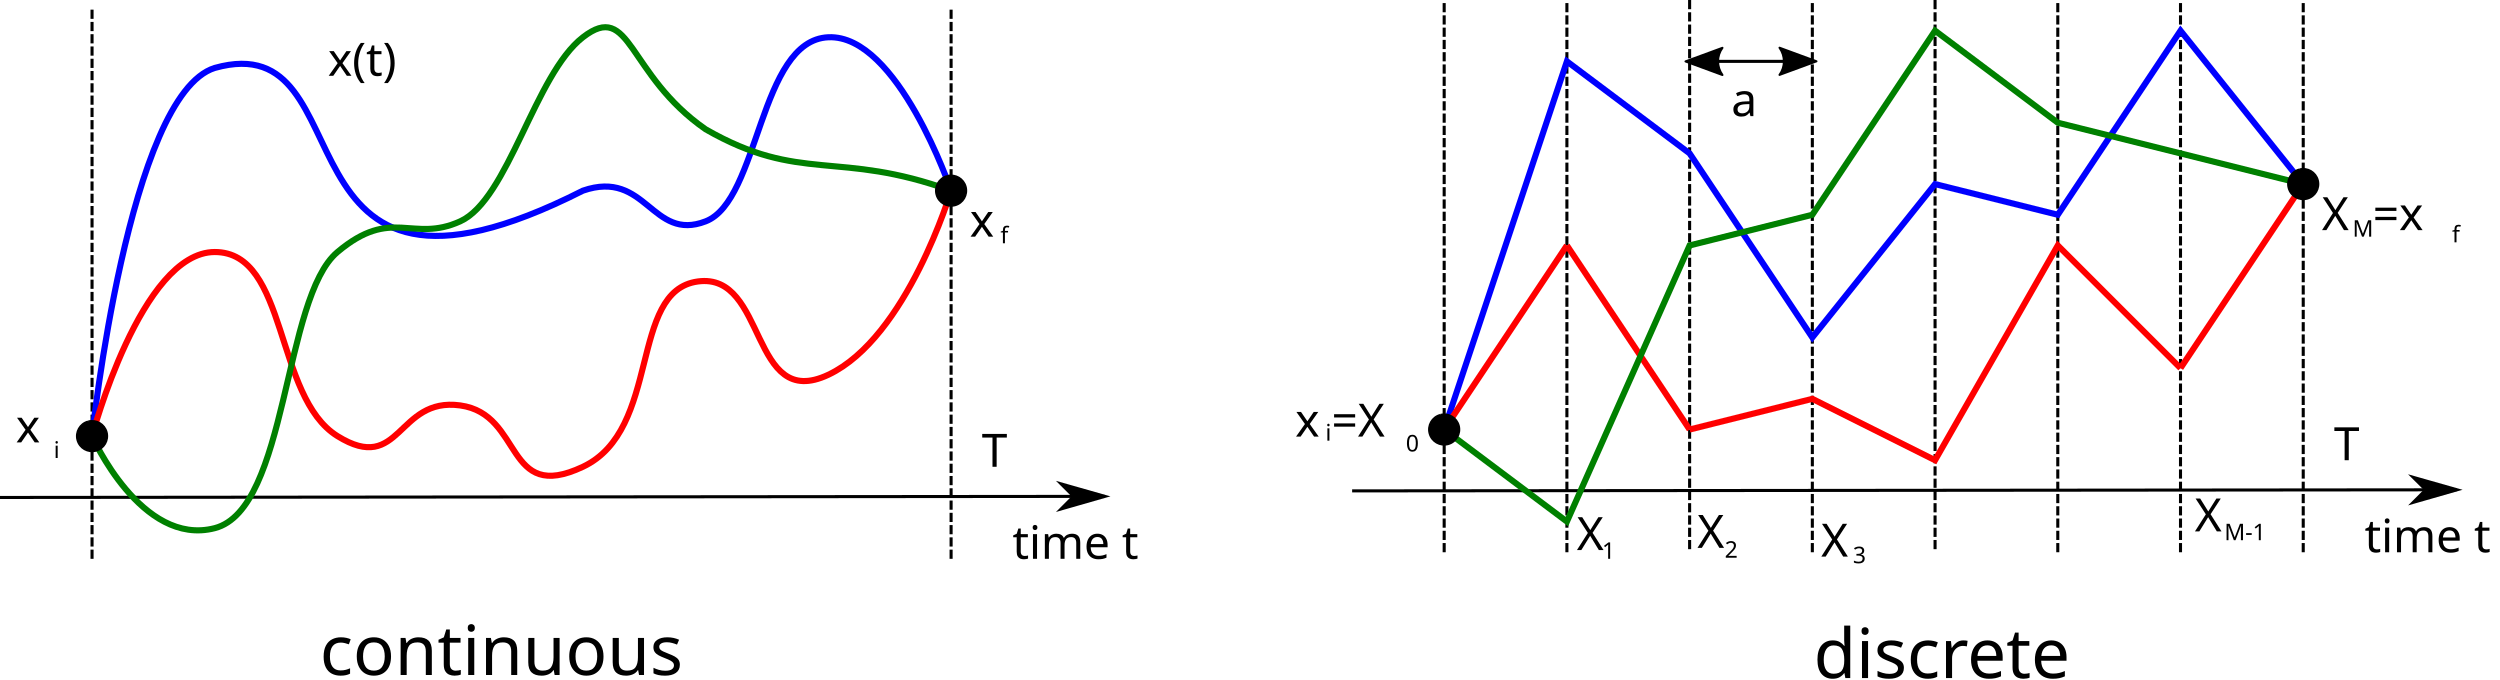
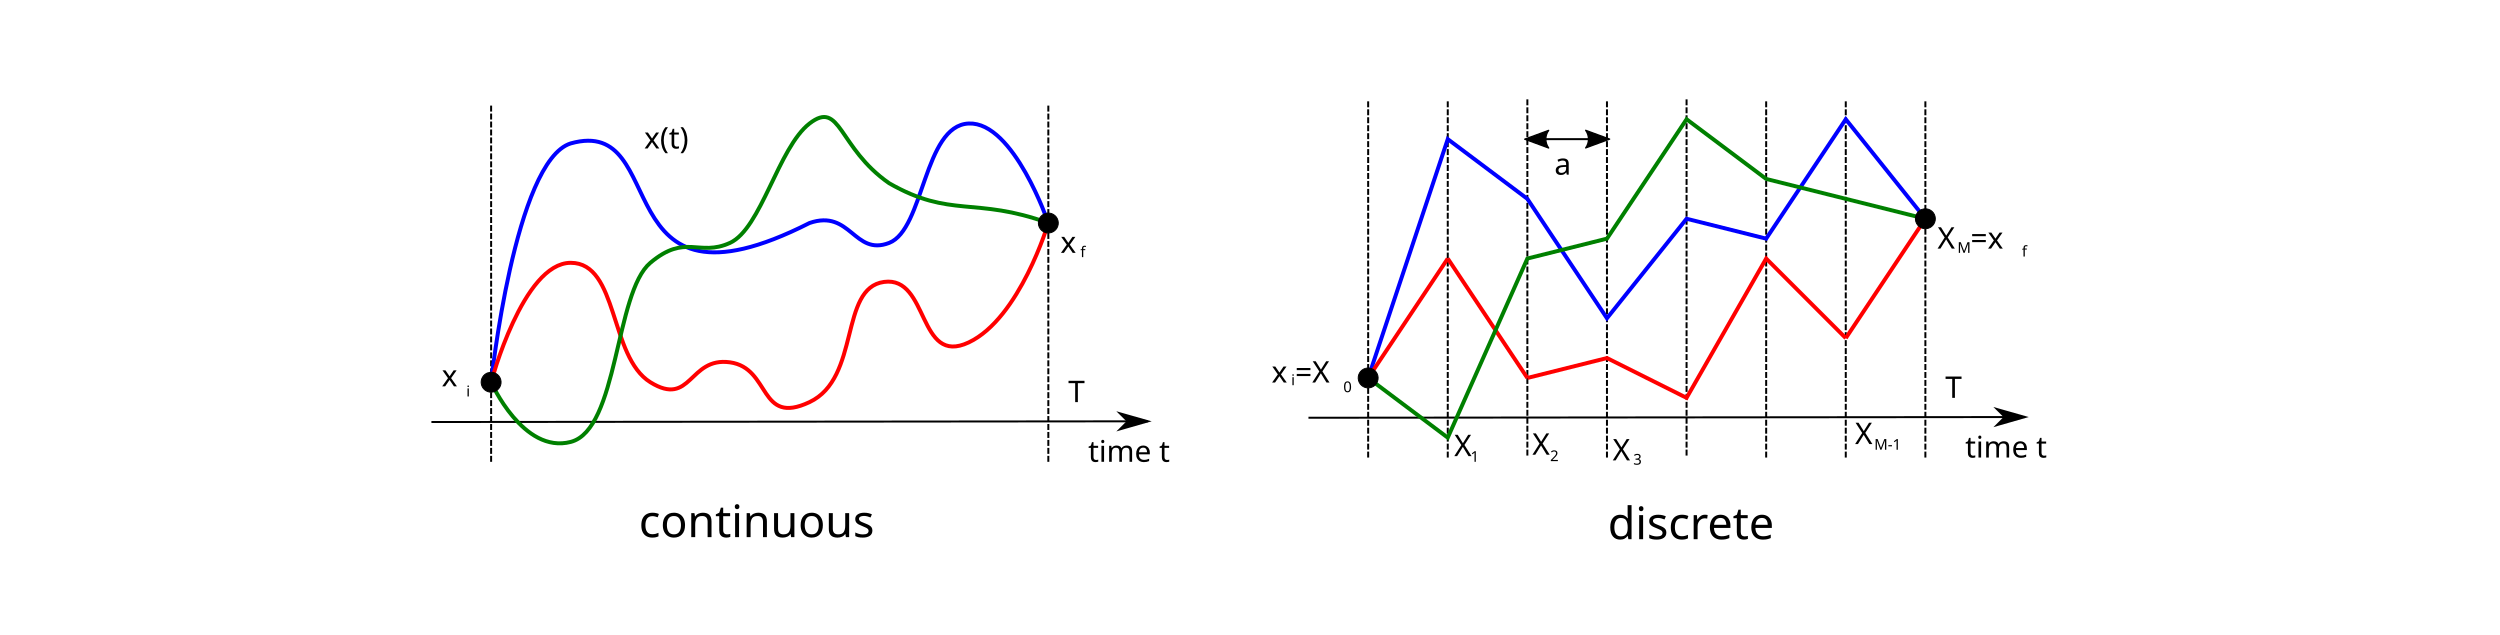
- <svg xmlns="http://www.w3.org/2000/svg" width="459.938mm" height="124.928mm" viewBox="0 0 1629.701 442.657" id="svg2" version="1.1">
+ <svg xmlns="http://www.w3.org/2000/svg" version="1.1" id="svg2" viewBox="0 0 2512.5 637.5" height="179.917mm" width="709.083mm">
  <defs id="defs4">
-     <marker style="overflow:visible" id="marker5440" refX="0" refY="0" orient="auto">
-       <path transform="matrix(-0.8,0,0,-0.8,-10,0)" style="fill:#000000;fill-opacity:1;fill-rule:evenodd;stroke:#000000;stroke-width:1pt;stroke-opacity:1" d="M 0,0 5,-5 -12.5,0 5,5 0,0 Z" id="path5442" />
+     <marker orient="auto" refY="0" refX="0" id="marker5440" style="overflow:visible">
+       <path id="path5442" d="M 0,0 5,-5 -12.5,0 5,5 Z" style="fill:#000000;fill-opacity:1;fill-rule:evenodd;stroke:#000000;stroke-width:1pt;stroke-opacity:1" transform="matrix(-0.8,0,0,-0.8,-10,0)" />
    </marker>
-     <marker orient="auto" refY="0" refX="0" id="Arrow2Lend" style="overflow:visible">
-       <path id="path4181" style="fill:#000000;fill-opacity:1;fill-rule:evenodd;stroke:#000000;stroke-width:0.625;stroke-linejoin:round;stroke-opacity:1" d="M 8.719,4.034 -2.207,0.016 8.719,-4.002 c -1.745,2.372 -1.735,5.617 -6e-7,8.035 z" transform="matrix(-1.1,0,0,-1.1,-1.1,0)" />
+     <marker style="overflow:visible" id="Arrow2Lend" refX="0" refY="0" orient="auto">
+       <path transform="matrix(-1.1,0,0,-1.1,-1.1,0)" d="M 8.719,4.034 -2.207,0.016 8.719,-4.002 c -1.745,2.372 -1.735,5.617 -6e-7,8.035 z" style="fill:#000000;fill-opacity:1;fill-rule:evenodd;stroke:#000000;stroke-width:0.625;stroke-linejoin:round;stroke-opacity:1" id="path4181" />
    </marker>
-     <marker orient="auto" refY="0" refX="0" id="Arrow2Lstart" style="overflow:visible">
-       <path id="path4178" style="fill:#000000;fill-opacity:1;fill-rule:evenodd;stroke:#000000;stroke-width:0.625;stroke-linejoin:round;stroke-opacity:1" d="M 8.719,4.034 -2.207,0.016 8.719,-4.002 c -1.745,2.372 -1.735,5.617 -6e-7,8.035 z" transform="matrix(1.1,0,0,1.1,1.1,0)" />
+     <marker style="overflow:visible" id="Arrow2Lstart" refX="0" refY="0" orient="auto">
+       <path transform="matrix(1.1,0,0,1.1,1.1,0)" d="M 8.719,4.034 -2.207,0.016 8.719,-4.002 c -1.745,2.372 -1.735,5.617 -6e-7,8.035 z" style="fill:#000000;fill-opacity:1;fill-rule:evenodd;stroke:#000000;stroke-width:0.625;stroke-linejoin:round;stroke-opacity:1" id="path4178" />
    </marker>
-     <marker orient="auto" refY="0" refX="0" id="Arrow1Lend" style="overflow:visible">
-       <path id="path4163" d="M 0,0 5,-5 -12.5,0 5,5 0,0 Z" style="fill:#000000;fill-opacity:1;fill-rule:evenodd;stroke:#000000;stroke-width:1pt;stroke-opacity:1" transform="matrix(-0.8,0,0,-0.8,-10,0)" />
+     <marker style="overflow:visible" id="Arrow1Lend" refX="0" refY="0" orient="auto">
+       <path transform="matrix(-0.8,0,0,-0.8,-10,0)" style="fill:#000000;fill-opacity:1;fill-rule:evenodd;stroke:#000000;stroke-width:1pt;stroke-opacity:1" d="M 0,0 5,-5 -12.5,0 5,5 Z" id="path4163" />
    </marker>
  </defs>
-   <g id="layer1" transform="translate(841.4296,-172.3622)">
-     <path style="fill:none;fill-rule:evenodd;stroke:#000000;stroke-width:2;stroke-linecap:butt;stroke-linejoin:miter;stroke-miterlimit:4;stroke-dasharray:none;stroke-opacity:1;marker-end:url(#Arrow1Lend)" d="m 40,492.362 720,-0.714" id="path4138" />
-     <path style="fill:none;fill-rule:evenodd;stroke:#000000;stroke-width:2;stroke-linecap:butt;stroke-linejoin:miter;stroke-miterlimit:4;stroke-dasharray:6, 2;stroke-dashoffset:0;stroke-opacity:1" d="m 100,532.362 0,-360" id="path4140" />
-     <path style="fill:none;fill-rule:evenodd;stroke:#000000;stroke-width:2;stroke-linecap:butt;stroke-linejoin:miter;stroke-miterlimit:4;stroke-dasharray:6, 2;stroke-dashoffset:0;stroke-opacity:1" d="m 180,532.362 0,-360" id="path4142" />
-     <path style="fill:none;fill-rule:evenodd;stroke:#000000;stroke-width:2;stroke-linecap:butt;stroke-linejoin:miter;stroke-miterlimit:4;stroke-dasharray:6, 2;stroke-dashoffset:0;stroke-opacity:1" d="m 260,172.362 0,360" id="path4144" />
-     <path style="fill:none;fill-rule:evenodd;stroke:#000000;stroke-width:2;stroke-linecap:butt;stroke-linejoin:miter;stroke-miterlimit:4;stroke-dasharray:6, 2;stroke-dashoffset:0;stroke-opacity:1" d="m 340,532.362 0,-360" id="path4146" />
-     <path style="fill:none;fill-rule:evenodd;stroke:#000000;stroke-width:2;stroke-linecap:butt;stroke-linejoin:miter;stroke-miterlimit:4;stroke-dasharray:6, 2;stroke-dashoffset:0;stroke-opacity:1" d="m 420,172.362 0,360" id="path4148" />
-     <path style="fill:none;fill-rule:evenodd;stroke:#000000;stroke-width:2;stroke-linecap:butt;stroke-linejoin:miter;stroke-miterlimit:4;stroke-dasharray:6, 2;stroke-dashoffset:0;stroke-opacity:1" d="m 500,532.362 0,-360" id="path4150" />
-     <path style="fill:none;fill-rule:evenodd;stroke:#000000;stroke-width:2;stroke-linecap:butt;stroke-linejoin:miter;stroke-miterlimit:4;stroke-dasharray:6, 2;stroke-dashoffset:0;stroke-opacity:1" d="m 580,532.362 0,-360" id="path4152" />
-     <path style="fill:none;fill-rule:evenodd;stroke:#000000;stroke-width:2;stroke-linecap:butt;stroke-linejoin:miter;stroke-miterlimit:4;stroke-dasharray:6, 2;stroke-dashoffset:0;stroke-opacity:1" d="m 660,532.362 0,-360" id="path4154" />
-     <text xml:space="preserve" style="font-style:normal;font-weight:normal;font-size:17.5px;line-height:125%;font-family:Sans;letter-spacing:0px;word-spacing:0px;fill:#000000;fill-opacity:1;stroke:none;stroke-width:1px;stroke-linecap:butt;stroke-linejoin:miter;stroke-opacity:1" x="700" y="532.362" id="text4436">
-       <tspan id="tspan4438" x="700" y="532.362" style="font-size:30px">time t</tspan>
+   <g transform="translate(1275,-72.51966)" id="layer1">
+     <path id="path4138" d="m 40,492.362 720,-0.714" style="fill:none;fill-rule:evenodd;stroke:#000000;stroke-width:2;stroke-linecap:butt;stroke-linejoin:miter;stroke-miterlimit:4;stroke-dasharray:none;stroke-opacity:1;marker-end:url(#Arrow1Lend)" />
+     <path id="path4140" d="m 100,532.362 v -360" style="fill:none;fill-rule:evenodd;stroke:#000000;stroke-width:2;stroke-linecap:butt;stroke-linejoin:miter;stroke-miterlimit:4;stroke-dasharray:6, 2;stroke-dashoffset:0;stroke-opacity:1" />
+     <path id="path4142" d="m 180,532.362 v -360" style="fill:none;fill-rule:evenodd;stroke:#000000;stroke-width:2;stroke-linecap:butt;stroke-linejoin:miter;stroke-miterlimit:4;stroke-dasharray:6, 2;stroke-dashoffset:0;stroke-opacity:1" />
+     <path id="path4144" d="m 260,172.362 v 360" style="fill:none;fill-rule:evenodd;stroke:#000000;stroke-width:2;stroke-linecap:butt;stroke-linejoin:miter;stroke-miterlimit:4;stroke-dasharray:6, 2;stroke-dashoffset:0;stroke-opacity:1" />
+     <path id="path4146" d="m 340,532.362 v -360" style="fill:none;fill-rule:evenodd;stroke:#000000;stroke-width:2;stroke-linecap:butt;stroke-linejoin:miter;stroke-miterlimit:4;stroke-dasharray:6, 2;stroke-dashoffset:0;stroke-opacity:1" />
+     <path id="path4148" d="m 420,172.362 v 360" style="fill:none;fill-rule:evenodd;stroke:#000000;stroke-width:2;stroke-linecap:butt;stroke-linejoin:miter;stroke-miterlimit:4;stroke-dasharray:6, 2;stroke-dashoffset:0;stroke-opacity:1" />
+     <path id="path4150" d="m 500,532.362 v -360" style="fill:none;fill-rule:evenodd;stroke:#000000;stroke-width:2;stroke-linecap:butt;stroke-linejoin:miter;stroke-miterlimit:4;stroke-dasharray:6, 2;stroke-dashoffset:0;stroke-opacity:1" />
+     <path id="path4152" d="m 580,532.362 v -360" style="fill:none;fill-rule:evenodd;stroke:#000000;stroke-width:2;stroke-linecap:butt;stroke-linejoin:miter;stroke-miterlimit:4;stroke-dasharray:6, 2;stroke-dashoffset:0;stroke-opacity:1" />
+     <path id="path4154" d="m 660,532.362 v -360" style="fill:none;fill-rule:evenodd;stroke:#000000;stroke-width:2;stroke-linecap:butt;stroke-linejoin:miter;stroke-miterlimit:4;stroke-dasharray:6, 2;stroke-dashoffset:0;stroke-opacity:1" />
+     <text id="text4436" y="532.362" x="700" style="font-style:normal;font-weight:normal;line-height:0%;font-family:sans-serif;letter-spacing:0px;word-spacing:0px;fill:#000000;fill-opacity:1;stroke:none;stroke-width:1px;stroke-linecap:butt;stroke-linejoin:miter;stroke-opacity:1" xml:space="preserve">
+       <tspan style="font-size:30px;line-height:1.25;font-family:sans-serif" y="532.362" x="700" id="tspan4438">time t</tspan>
    </text>
-     <path style="fill:none;fill-rule:evenodd;stroke:#0000ff;stroke-width:4;stroke-linecap:butt;stroke-linejoin:miter;stroke-miterlimit:4;stroke-dasharray:none;stroke-opacity:1" d="m 660,292.362 -80,-100 -80,120 -80,-20 -80,100 -80,-120 -80,-60 -80,240" id="path4440" />
-     <path style="fill:none;fill-rule:evenodd;stroke:#ff0000;stroke-width:4;stroke-linecap:butt;stroke-linejoin:miter;stroke-miterlimit:4;stroke-dasharray:none;stroke-opacity:1" d="m 580,412.362 -80,-80 -80,140 -80,-40 -80,20" id="path4442" />
-     <path style="fill:none;fill-rule:evenodd;stroke:#ff0000;stroke-width:4;stroke-linecap:butt;stroke-linejoin:miter;stroke-miterlimit:4;stroke-dasharray:none;stroke-opacity:1" d="m 580,412.362 80,-120" id="path4444" />
-     <path style="fill:none;fill-rule:evenodd;stroke:#ff0000;stroke-width:4;stroke-linecap:butt;stroke-linejoin:miter;stroke-miterlimit:4;stroke-dasharray:none;stroke-opacity:1" d="m 260,452.362 -80,-120" id="path4446" />
-     <path style="fill:none;fill-rule:evenodd;stroke:#ff0000;stroke-width:4;stroke-linecap:butt;stroke-linejoin:miter;stroke-miterlimit:4;stroke-dasharray:none;stroke-opacity:1" d="m 180,332.362 -80,120" id="path4448" />
-     <path style="fill:none;fill-rule:evenodd;stroke:#008000;stroke-width:4;stroke-linecap:butt;stroke-linejoin:miter;stroke-miterlimit:4;stroke-dasharray:none;stroke-opacity:1" d="m 100,452.362 80,60 80,-180 80,-20 80,-120 80,60 80,20 80,20" id="path4450" />
-     <path style="fill:#000000;fill-opacity:1;fill-rule:evenodd;stroke:#000000;stroke-width:1px;stroke-linecap:butt;stroke-linejoin:miter;stroke-opacity:1" id="path4452" d="m 97.505,442.678 a 10,10 0 0 1 12.167,7.143 10,10 0 0 1 -7.084,12.201 10,10 0 0 1 -12.234,-7.026 10,10 0 0 1 6.967,-12.268" />
-     <path d="m 657.505,282.678 a 10,10 0 0 1 12.167,7.143 10,10 0 0 1 -7.084,12.201 10,10 0 0 1 -12.235,-7.026 10,10 0 0 1 6.967,-12.268" id="path4473" style="fill:#000000;fill-opacity:1;fill-rule:evenodd;stroke:#000000;stroke-width:1px;stroke-linecap:butt;stroke-linejoin:miter;stroke-opacity:1" />
-     <text xml:space="preserve" style="font-style:normal;font-weight:normal;font-size:17.5px;line-height:125%;font-family:Sans;letter-spacing:0px;word-spacing:0px;fill:#000000;fill-opacity:1;stroke:none;stroke-width:1px;stroke-linecap:butt;stroke-linejoin:miter;stroke-opacity:1" x="265" y="529.505" id="text4793">
-       <tspan id="tspan4795" x="265" y="529.505" style="font-size:30px">X</tspan>
+     <path id="path4440" d="m 660,292.362 -80,-100 -80,120 -80,-20 -80,100 -80,-120 -80,-60 -80,240" style="fill:none;fill-rule:evenodd;stroke:#0000ff;stroke-width:4;stroke-linecap:butt;stroke-linejoin:miter;stroke-miterlimit:4;stroke-dasharray:none;stroke-opacity:1" />
+     <path id="path4442" d="m 580,412.362 -80,-80 -80,140 -80,-40 -80,20" style="fill:none;fill-rule:evenodd;stroke:#ff0000;stroke-width:4;stroke-linecap:butt;stroke-linejoin:miter;stroke-miterlimit:4;stroke-dasharray:none;stroke-opacity:1" />
+     <path id="path4444" d="m 580,412.362 80,-120" style="fill:none;fill-rule:evenodd;stroke:#ff0000;stroke-width:4;stroke-linecap:butt;stroke-linejoin:miter;stroke-miterlimit:4;stroke-dasharray:none;stroke-opacity:1" />
+     <path id="path4446" d="m 260,452.362 -80,-120" style="fill:none;fill-rule:evenodd;stroke:#ff0000;stroke-width:4;stroke-linecap:butt;stroke-linejoin:miter;stroke-miterlimit:4;stroke-dasharray:none;stroke-opacity:1" />
+     <path id="path4448" d="m 180,332.362 -80,120" style="fill:none;fill-rule:evenodd;stroke:#ff0000;stroke-width:4;stroke-linecap:butt;stroke-linejoin:miter;stroke-miterlimit:4;stroke-dasharray:none;stroke-opacity:1" />
+     <path id="path4450" d="m 100,452.362 80,60 80,-180 80,-20 80,-120 80,60 80,20 80,20" style="fill:none;fill-rule:evenodd;stroke:#008000;stroke-width:4;stroke-linecap:butt;stroke-linejoin:miter;stroke-miterlimit:4;stroke-dasharray:none;stroke-opacity:1" />
+     <path d="m 97.505,442.678 a 10,10 0 0 1 12.167,7.143 10,10 0 0 1 -7.084,12.201 10,10 0 0 1 -12.234,-7.026 10,10 0 0 1 6.967,-12.268" id="path4452" style="fill:#000000;fill-opacity:1;fill-rule:evenodd;stroke:#000000;stroke-width:1px;stroke-linecap:butt;stroke-linejoin:miter;stroke-opacity:1" />
+     <path style="fill:#000000;fill-opacity:1;fill-rule:evenodd;stroke:#000000;stroke-width:1px;stroke-linecap:butt;stroke-linejoin:miter;stroke-opacity:1" id="path4473" d="m 657.505,282.678 a 10,10 0 0 1 12.167,7.143 10,10 0 0 1 -7.084,12.201 10,10 0 0 1 -12.235,-7.026 10,10 0 0 1 6.967,-12.268" />
+     <text id="text4793" y="529.505" x="265" style="font-style:normal;font-weight:normal;line-height:0%;font-family:sans-serif;letter-spacing:0px;word-spacing:0px;fill:#000000;fill-opacity:1;stroke:none;stroke-width:1px;stroke-linecap:butt;stroke-linejoin:miter;stroke-opacity:1" xml:space="preserve">
+       <tspan style="font-size:30px;line-height:1.25;font-family:sans-serif" y="529.505" x="265" id="tspan4795">X</tspan>
    </text>
-     <text xml:space="preserve" style="font-style:normal;font-weight:normal;font-size:17.5px;line-height:125%;font-family:Sans;letter-spacing:0px;word-spacing:0px;fill:#000000;fill-opacity:1;stroke:none;stroke-width:1px;stroke-linecap:butt;stroke-linejoin:miter;stroke-opacity:1" x="282.857" y="535.934" id="text4797">
-       <tspan id="tspan4799" x="282.857" y="535.934" style="font-size:15px">2</tspan>
+     <text id="text4797" y="535.934" x="282.857" style="font-style:normal;font-weight:normal;line-height:0%;font-family:sans-serif;letter-spacing:0px;word-spacing:0px;fill:#000000;fill-opacity:1;stroke:none;stroke-width:1px;stroke-linecap:butt;stroke-linejoin:miter;stroke-opacity:1" xml:space="preserve">
+       <tspan style="font-size:15px;line-height:1.25;font-family:sans-serif" y="535.934" x="282.857" id="tspan4799">2</tspan>
    </text>
-     <text xml:space="preserve" style="font-style:normal;font-weight:normal;font-size:17.5px;line-height:125%;font-family:Sans;letter-spacing:0px;word-spacing:0px;fill:#000000;fill-opacity:1;stroke:none;stroke-width:1px;stroke-linecap:butt;stroke-linejoin:miter;stroke-opacity:1" x="-20" y="152.362" id="text4801">
-       <tspan id="tspan4803" x="-20" y="152.362" />
+     <text id="text4801" y="152.362" x="-20" style="font-style:normal;font-weight:normal;line-height:0%;font-family:sans-serif;letter-spacing:0px;word-spacing:0px;fill:#000000;fill-opacity:1;stroke:none;stroke-width:1px;stroke-linecap:butt;stroke-linejoin:miter;stroke-opacity:1" xml:space="preserve">
+       <tspan style="font-size:17.5px;line-height:1.25;font-family:sans-serif" y="152.362" x="-20" id="tspan4803"> </tspan>
    </text>
-     <text id="text4805" y="530.934" x="186.429" style="font-style:normal;font-weight:normal;font-size:17.5px;line-height:125%;font-family:Sans;letter-spacing:0px;word-spacing:0px;fill:#000000;fill-opacity:1;stroke:none;stroke-width:1px;stroke-linecap:butt;stroke-linejoin:miter;stroke-opacity:1" xml:space="preserve">
-       <tspan style="font-size:30px" y="530.934" x="186.429" id="tspan4807">X</tspan>
+     <text xml:space="preserve" style="font-style:normal;font-weight:normal;line-height:0%;font-family:sans-serif;letter-spacing:0px;word-spacing:0px;fill:#000000;fill-opacity:1;stroke:none;stroke-width:1px;stroke-linecap:butt;stroke-linejoin:miter;stroke-opacity:1" x="186.429" y="530.934" id="text4805">
+       <tspan id="tspan4807" x="186.429" y="530.934" style="font-size:30px;line-height:1.25;font-family:sans-serif">X</tspan>
    </text>
-     <text id="text4809" y="536.648" x="202.857" style="font-style:normal;font-weight:normal;font-size:17.5px;line-height:125%;font-family:Sans;letter-spacing:0px;word-spacing:0px;fill:#000000;fill-opacity:1;stroke:none;stroke-width:1px;stroke-linecap:butt;stroke-linejoin:miter;stroke-opacity:1" xml:space="preserve">
-       <tspan style="font-size:15px" y="536.648" x="202.857" id="tspan4811">1</tspan>
+     <text xml:space="preserve" style="font-style:normal;font-weight:normal;line-height:0%;font-family:sans-serif;letter-spacing:0px;word-spacing:0px;fill:#000000;fill-opacity:1;stroke:none;stroke-width:1px;stroke-linecap:butt;stroke-linejoin:miter;stroke-opacity:1" x="202.857" y="536.648" id="text4809">
+       <tspan id="tspan4811" x="202.857" y="536.648" style="font-size:15px;line-height:1.25;font-family:sans-serif">1</tspan>
    </text>
-     <text id="text4813" y="535.219" x="345.714" style="font-style:normal;font-weight:normal;font-size:17.5px;line-height:125%;font-family:Sans;letter-spacing:0px;word-spacing:0px;fill:#000000;fill-opacity:1;stroke:none;stroke-width:1px;stroke-linecap:butt;stroke-linejoin:miter;stroke-opacity:1" xml:space="preserve">
-       <tspan style="font-size:30px" y="535.219" x="345.714" id="tspan4815">X</tspan>
+     <text xml:space="preserve" style="font-style:normal;font-weight:normal;line-height:0%;font-family:sans-serif;letter-spacing:0px;word-spacing:0px;fill:#000000;fill-opacity:1;stroke:none;stroke-width:1px;stroke-linecap:butt;stroke-linejoin:miter;stroke-opacity:1" x="345.714" y="535.219" id="text4813">
+       <tspan id="tspan4815" x="345.714" y="535.219" style="font-size:30px;line-height:1.25;font-family:sans-serif">X</tspan>
    </text>
-     <text id="text4817" y="539.505" x="366.429" style="font-style:normal;font-weight:normal;font-size:17.5px;line-height:125%;font-family:Sans;letter-spacing:0px;word-spacing:0px;fill:#000000;fill-opacity:1;stroke:none;stroke-width:1px;stroke-linecap:butt;stroke-linejoin:miter;stroke-opacity:1" xml:space="preserve">
-       <tspan style="font-size:15px" y="539.505" x="366.429" id="tspan4819">3</tspan>
+     <text xml:space="preserve" style="font-style:normal;font-weight:normal;line-height:0%;font-family:sans-serif;letter-spacing:0px;word-spacing:0px;fill:#000000;fill-opacity:1;stroke:none;stroke-width:1px;stroke-linecap:butt;stroke-linejoin:miter;stroke-opacity:1" x="366.429" y="539.505" id="text4817">
+       <tspan id="tspan4819" x="366.429" y="539.505" style="font-size:15px;line-height:1.25;font-family:sans-serif">3</tspan>
    </text>
-     <text id="text4829" y="518.791" x="589.286" style="font-style:normal;font-weight:normal;font-size:17.5px;line-height:125%;font-family:Sans;letter-spacing:0px;word-spacing:0px;fill:#000000;fill-opacity:1;stroke:none;stroke-width:1px;stroke-linecap:butt;stroke-linejoin:miter;stroke-opacity:1" xml:space="preserve">
-       <tspan style="font-size:30px" y="518.791" x="589.286" id="tspan4831">X</tspan>
+     <text xml:space="preserve" style="font-style:normal;font-weight:normal;line-height:0%;font-family:sans-serif;letter-spacing:0px;word-spacing:0px;fill:#000000;fill-opacity:1;stroke:none;stroke-width:1px;stroke-linecap:butt;stroke-linejoin:miter;stroke-opacity:1" x="589.286" y="518.791" id="text4829">
+       <tspan id="tspan4831" x="589.286" y="518.791" style="font-size:30px;line-height:1.25;font-family:sans-serif">X</tspan>
    </text>
-     <text id="text4833" y="524.505" x="608.571" style="font-style:normal;font-weight:normal;font-size:17.5px;line-height:125%;font-family:Sans;letter-spacing:0px;word-spacing:0px;fill:#000000;fill-opacity:1;stroke:none;stroke-width:1px;stroke-linecap:butt;stroke-linejoin:miter;stroke-opacity:1" xml:space="preserve">
-       <tspan style="font-size:15px" y="524.505" x="608.571" id="tspan4835">M-1</tspan>
+     <text xml:space="preserve" style="font-style:normal;font-weight:normal;line-height:0%;font-family:sans-serif;letter-spacing:0px;word-spacing:0px;fill:#000000;fill-opacity:1;stroke:none;stroke-width:1px;stroke-linecap:butt;stroke-linejoin:miter;stroke-opacity:1" x="608.571" y="524.505" id="text4833">
+       <tspan id="tspan4835" x="608.571" y="524.505" style="font-size:15px;line-height:1.25;font-family:sans-serif">M-1</tspan>
    </text>
-     <text xml:space="preserve" style="font-style:normal;font-weight:normal;font-size:17.5px;line-height:125%;font-family:Sans;letter-spacing:0px;word-spacing:0px;fill:#000000;fill-opacity:1;stroke:none;stroke-width:1px;stroke-linecap:butt;stroke-linejoin:miter;stroke-opacity:1" x="672.143" y="322.362" id="text4837">
-       <tspan id="tspan4839" x="672.143" y="322.362" style="font-size:30px">X  =x</tspan>
+     <text id="text4837" y="322.362" x="672.143" style="font-style:normal;font-weight:normal;line-height:0%;font-family:sans-serif;letter-spacing:0px;word-spacing:0px;fill:#000000;fill-opacity:1;stroke:none;stroke-width:1px;stroke-linecap:butt;stroke-linejoin:miter;stroke-opacity:1" xml:space="preserve">
+       <tspan style="font-size:30px;line-height:1.25;font-family:sans-serif" y="322.362" x="672.143" id="tspan4839">X  =x</tspan>
    </text>
-     <text xml:space="preserve" style="font-style:normal;font-weight:normal;font-size:17.5px;line-height:125%;font-family:Sans;letter-spacing:0px;word-spacing:0px;fill:#000000;fill-opacity:1;stroke:none;stroke-width:1px;stroke-linecap:butt;stroke-linejoin:miter;stroke-opacity:1" x="692.143" y="326.648" id="text4841">
-       <tspan id="tspan4843" x="692.143" y="326.648" style="font-size:15px">M</tspan>
+     <text id="text4841" y="326.648" x="692.143" style="font-style:normal;font-weight:normal;line-height:0%;font-family:sans-serif;letter-spacing:0px;word-spacing:0px;fill:#000000;fill-opacity:1;stroke:none;stroke-width:1px;stroke-linecap:butt;stroke-linejoin:miter;stroke-opacity:1" xml:space="preserve">
+       <tspan style="font-size:15px;line-height:1.25;font-family:sans-serif" y="326.648" x="692.143" id="tspan4843">M</tspan>
    </text>
-     <text xml:space="preserve" style="font-style:normal;font-weight:normal;font-size:17.5px;line-height:125%;font-family:Sans;letter-spacing:0px;word-spacing:0px;fill:#000000;fill-opacity:1;stroke:none;stroke-width:1px;stroke-linecap:butt;stroke-linejoin:miter;stroke-opacity:1" x="2.878" y="456.994" id="text4845">
-       <tspan id="tspan4847" x="2.878" y="456.994" style="font-size:30px">x =X</tspan>
+     <text id="text4845" y="456.994" x="2.878" style="font-style:normal;font-weight:normal;line-height:0%;font-family:sans-serif;letter-spacing:0px;word-spacing:0px;fill:#000000;fill-opacity:1;stroke:none;stroke-width:1px;stroke-linecap:butt;stroke-linejoin:miter;stroke-opacity:1" xml:space="preserve">
+       <tspan style="font-size:30px;line-height:1.25;font-family:sans-serif" y="456.994" x="2.878" id="tspan4847">x =X</tspan>
    </text>
-     <text xml:space="preserve" style="font-style:normal;font-weight:normal;font-size:17.5px;line-height:125%;font-family:Sans;letter-spacing:0px;word-spacing:0px;fill:#000000;fill-opacity:1;stroke:none;stroke-width:1px;stroke-linecap:butt;stroke-linejoin:miter;stroke-opacity:1" x="75" y="466.648" id="text4849">
-       <tspan id="tspan4851" x="75" y="466.648" style="font-size:15px">0</tspan>
+     <text id="text4849" y="466.648" x="75" style="font-style:normal;font-weight:normal;line-height:0%;font-family:sans-serif;letter-spacing:0px;word-spacing:0px;fill:#000000;fill-opacity:1;stroke:none;stroke-width:1px;stroke-linecap:butt;stroke-linejoin:miter;stroke-opacity:1" xml:space="preserve">
+       <tspan style="font-size:15px;line-height:1.25;font-family:sans-serif" y="466.648" x="75" id="tspan4851">0</tspan>
    </text>
-     <path style="fill:none;fill-rule:evenodd;stroke:#000000;stroke-width:2;stroke-linecap:butt;stroke-linejoin:miter;stroke-miterlimit:4;stroke-dasharray:none;stroke-opacity:1;marker-start:url(#Arrow2Lstart);marker-end:url(#Arrow2Lend)" d="m 260,212.362 80,0" id="path4891" />
-     <text xml:space="preserve" style="font-style:normal;font-weight:normal;font-size:17.5px;line-height:125%;font-family:Sans;letter-spacing:0px;word-spacing:0px;fill:#000000;fill-opacity:1;stroke:none;stroke-width:1px;stroke-linecap:butt;stroke-linejoin:miter;stroke-opacity:1" x="680" y="472.362" id="text4957">
-       <tspan id="tspan4959" x="680" y="472.362" style="font-size:30px">T</tspan>
+     <path id="path4891" d="m 260,212.362 h 80" style="fill:none;fill-rule:evenodd;stroke:#000000;stroke-width:2;stroke-linecap:butt;stroke-linejoin:miter;stroke-miterlimit:4;stroke-dasharray:none;stroke-opacity:1;marker-start:url(#Arrow2Lstart);marker-end:url(#Arrow2Lend)" />
+     <text id="text4957" y="472.362" x="680" style="font-style:normal;font-weight:normal;line-height:0%;font-family:sans-serif;letter-spacing:0px;word-spacing:0px;fill:#000000;fill-opacity:1;stroke:none;stroke-width:1px;stroke-linecap:butt;stroke-linejoin:miter;stroke-opacity:1" xml:space="preserve">
+       <tspan style="font-size:30px;line-height:1.25;font-family:sans-serif" y="472.362" x="680" id="tspan4959">T</tspan>
    </text>
-     <text xml:space="preserve" style="font-style:normal;font-weight:normal;font-size:17.5px;line-height:125%;font-family:Sans;letter-spacing:0px;word-spacing:0px;fill:#000000;fill-opacity:1;stroke:none;stroke-width:1px;stroke-linecap:butt;stroke-linejoin:miter;stroke-opacity:1" x="287.143" y="248.076" id="text4961">
-       <tspan id="tspan4963" x="287.143" y="248.076" style="font-size:30px">a</tspan>
+     <text id="text4961" y="248.076" x="287.143" style="font-style:normal;font-weight:normal;line-height:0%;font-family:sans-serif;letter-spacing:0px;word-spacing:0px;fill:#000000;fill-opacity:1;stroke:none;stroke-width:1px;stroke-linecap:butt;stroke-linejoin:miter;stroke-opacity:1" xml:space="preserve">
+       <tspan style="font-size:30px;line-height:1.25;font-family:sans-serif" y="248.076" x="287.143" id="tspan4963">a</tspan>
    </text>
-     <path id="path5344" d="m -841.429,496.648 720,-0.714" style="fill:none;fill-rule:evenodd;stroke:#000000;stroke-width:2;stroke-linecap:butt;stroke-linejoin:miter;stroke-miterlimit:4;stroke-dasharray:none;stroke-opacity:1;marker-end:url(#marker5440)" />
-     <path id="path5346" d="m -781.429,536.648 0,-360" style="fill:none;fill-rule:evenodd;stroke:#000000;stroke-width:2;stroke-linecap:butt;stroke-linejoin:miter;stroke-miterlimit:4;stroke-dasharray:6, 2;stroke-dashoffset:0;stroke-opacity:1" />
-     <path id="path5360" d="m -221.429,536.648 0,-360" style="fill:none;fill-rule:evenodd;stroke:#000000;stroke-width:2;stroke-linecap:butt;stroke-linejoin:miter;stroke-miterlimit:4;stroke-dasharray:6, 2;stroke-dashoffset:0;stroke-opacity:1" />
-     <text id="text5362" y="536.648" x="-181.429" style="font-style:normal;font-weight:normal;font-size:17.5px;line-height:125%;font-family:Sans;letter-spacing:0px;word-spacing:0px;fill:#000000;fill-opacity:1;stroke:none;stroke-width:1px;stroke-linecap:butt;stroke-linejoin:miter;stroke-opacity:1" xml:space="preserve">
-       <tspan style="font-size:30px" y="536.648" x="-181.429" id="tspan5364">time t</tspan>
+     <path style="fill:none;fill-rule:evenodd;stroke:#000000;stroke-width:2;stroke-linecap:butt;stroke-linejoin:miter;stroke-miterlimit:4;stroke-dasharray:none;stroke-opacity:1;marker-end:url(#marker5440)" d="m -841.429,496.648 720,-0.714" id="path5344" />
+     <path style="fill:none;fill-rule:evenodd;stroke:#000000;stroke-width:2;stroke-linecap:butt;stroke-linejoin:miter;stroke-miterlimit:4;stroke-dasharray:6, 2;stroke-dashoffset:0;stroke-opacity:1" d="m -781.429,536.648 v -360" id="path5346" />
+     <path style="fill:none;fill-rule:evenodd;stroke:#000000;stroke-width:2;stroke-linecap:butt;stroke-linejoin:miter;stroke-miterlimit:4;stroke-dasharray:6, 2;stroke-dashoffset:0;stroke-opacity:1" d="m -221.429,536.648 v -360" id="path5360" />
+     <text xml:space="preserve" style="font-style:normal;font-weight:normal;line-height:0%;font-family:sans-serif;letter-spacing:0px;word-spacing:0px;fill:#000000;fill-opacity:1;stroke:none;stroke-width:1px;stroke-linecap:butt;stroke-linejoin:miter;stroke-opacity:1" x="-181.429" y="536.648" id="text5362">
+       <tspan id="tspan5364" x="-181.429" y="536.648" style="font-size:30px;line-height:1.25;font-family:sans-serif">time t</tspan>
    </text>
-     <path id="path5366" d="m -221.429,296.648 c 0,0 -34.662,-101.968 -80,-100 -45.338,1.968 -44.761,106.376 -80,120 -35.239,13.624 -38.571,-34.286 -80,-20 -208.571,105.714 -137.236,-108.842 -240,-80 -56.154,17.541 -80,240 -80,240" style="fill:none;fill-rule:evenodd;stroke:#0000ff;stroke-width:4;stroke-linecap:butt;stroke-linejoin:miter;stroke-miterlimit:4;stroke-dasharray:none;stroke-opacity:1" />
-     <path id="path5368" d="m -781.429,456.648 c 0,0 31.926,-120 80,-120 48.074,0 38.571,94.286 80,120 41.429,25.714 38.571,-25.714 80,-20 41.429,5.714 28.571,64.286 80,40 51.429,-24.286 29.623,-114.737 74.949,-120.807 45.326,-6.07 33.622,85.093 85.051,60.807 51.429,-24.286 80,-120 80,-120" style="fill:none;fill-rule:evenodd;stroke:#ff0000;stroke-width:4;stroke-linecap:butt;stroke-linejoin:miter;stroke-miterlimit:4;stroke-dasharray:none;stroke-opacity:1" />
-     <path id="path5376" d="m -781.429,456.648 c 0,0 32.099,72.463 80,60 47.901,-12.463 44.342,-150.04 80,-180 35.658,-29.96 48.571,-5.714 80,-20 31.429,-14.286 48.571,-95.714 80,-120 31.429,-24.286 28.571,24.286 80,60 61.887,35.531 86.309,13.34 160,40" style="fill:none;fill-rule:evenodd;stroke:#008000;stroke-width:4;stroke-linecap:butt;stroke-linejoin:miter;stroke-miterlimit:4;stroke-dasharray:none;stroke-opacity:1" />
-     <path d="m -783.923,446.964 a 10,10 0 0 1 12.167,7.143 10,10 0 0 1 -7.084,12.201 10,10 0 0 1 -12.235,-7.026 10,10 0 0 1 6.967,-12.268" id="path5378" style="fill:#000000;fill-opacity:1;fill-rule:evenodd;stroke:#000000;stroke-width:1px;stroke-linecap:butt;stroke-linejoin:miter;stroke-opacity:1" />
-     <path style="fill:#000000;fill-opacity:1;fill-rule:evenodd;stroke:#000000;stroke-width:1px;stroke-linecap:butt;stroke-linejoin:miter;stroke-opacity:1" id="path5380" d="m -223.923,286.964 a 10,10 0 0 1 12.167,7.143 10,10 0 0 1 -7.084,12.201 10,10 0 0 1 -12.235,-7.026 10,10 0 0 1 6.967,-12.268" />
-     <text id="text5414" y="326.648" x="-209.286" style="font-style:normal;font-weight:normal;font-size:17.5px;line-height:125%;font-family:Sans;letter-spacing:0px;word-spacing:0px;fill:#000000;fill-opacity:1;stroke:none;stroke-width:1px;stroke-linecap:butt;stroke-linejoin:miter;stroke-opacity:1" xml:space="preserve">
-       <tspan style="font-size:30px" y="326.648" x="-209.286" id="tspan5416">x </tspan>
+     <path style="fill:none;fill-rule:evenodd;stroke:#0000ff;stroke-width:4;stroke-linecap:butt;stroke-linejoin:miter;stroke-miterlimit:4;stroke-dasharray:none;stroke-opacity:1" d="m -221.429,296.648 c 0,0 -34.662,-101.968 -80,-100 -45.338,1.968 -44.761,106.376 -80,120 -35.239,13.624 -38.571,-34.286 -80,-20 -208.571,105.714 -137.236,-108.842 -240,-80 -56.154,17.541 -80,240 -80,240" id="path5366" />
+     <path style="fill:none;fill-rule:evenodd;stroke:#ff0000;stroke-width:4;stroke-linecap:butt;stroke-linejoin:miter;stroke-miterlimit:4;stroke-dasharray:none;stroke-opacity:1" d="m -781.429,456.648 c 0,0 31.926,-120 80,-120 48.074,0 38.571,94.286 80,120 41.429,25.714 38.571,-25.714 80,-20 41.429,5.714 28.571,64.286 80,40 51.429,-24.286 29.623,-114.737 74.949,-120.807 45.326,-6.07 33.622,85.093 85.051,60.807 51.429,-24.286 80,-120 80,-120" id="path5368" />
+     <path style="fill:none;fill-rule:evenodd;stroke:#008000;stroke-width:4;stroke-linecap:butt;stroke-linejoin:miter;stroke-miterlimit:4;stroke-dasharray:none;stroke-opacity:1" d="m -781.429,456.648 c 0,0 32.099,72.463 80,60 47.901,-12.463 44.342,-150.04 80,-180 35.658,-29.96 48.571,-5.714 80,-20 31.429,-14.286 48.571,-95.714 80,-120 31.429,-24.286 28.571,24.286 80,60 61.887,35.531 86.309,13.34 160,40" id="path5376" />
+     <path style="fill:#000000;fill-opacity:1;fill-rule:evenodd;stroke:#000000;stroke-width:1px;stroke-linecap:butt;stroke-linejoin:miter;stroke-opacity:1" id="path5378" d="m -783.923,446.964 a 10,10 0 0 1 12.167,7.143 10,10 0 0 1 -7.084,12.201 10,10 0 0 1 -12.235,-7.026 10,10 0 0 1 6.967,-12.268" />
+     <path d="m -223.923,286.964 a 10,10 0 0 1 12.167,7.143 10,10 0 0 1 -7.084,12.201 10,10 0 0 1 -12.235,-7.026 10,10 0 0 1 6.967,-12.268" id="path5380" style="fill:#000000;fill-opacity:1;fill-rule:evenodd;stroke:#000000;stroke-width:1px;stroke-linecap:butt;stroke-linejoin:miter;stroke-opacity:1" />
+     <text xml:space="preserve" style="font-style:normal;font-weight:normal;line-height:0%;font-family:sans-serif;letter-spacing:0px;word-spacing:0px;fill:#000000;fill-opacity:1;stroke:none;stroke-width:1px;stroke-linecap:butt;stroke-linejoin:miter;stroke-opacity:1" x="-209.286" y="326.648" id="text5414">
+       <tspan id="tspan5416" x="-209.286" y="326.648" style="font-size:30px;line-height:1.25;font-family:sans-serif">x </tspan>
    </text>
-     <text id="text5418" y="330.934" x="-189.286" style="font-style:normal;font-weight:normal;font-size:17.5px;line-height:125%;font-family:Sans;letter-spacing:0px;word-spacing:0px;fill:#000000;fill-opacity:1;stroke:none;stroke-width:1px;stroke-linecap:butt;stroke-linejoin:miter;stroke-opacity:1" xml:space="preserve">
-       <tspan style="font-size:15px" y="330.934" x="-189.286" id="tspan5420">f</tspan>
+     <text xml:space="preserve" style="font-style:normal;font-weight:normal;line-height:0%;font-family:sans-serif;letter-spacing:0px;word-spacing:0px;fill:#000000;fill-opacity:1;stroke:none;stroke-width:1px;stroke-linecap:butt;stroke-linejoin:miter;stroke-opacity:1" x="-189.286" y="330.934" id="text5418">
+       <tspan id="tspan5420" x="-189.286" y="330.934" style="font-size:15px;line-height:1.25;font-family:sans-serif">f</tspan>
    </text>
-     <text id="text5422" y="460.76" x="-831.133" style="font-style:normal;font-weight:normal;font-size:17.5px;line-height:125%;font-family:Sans;letter-spacing:0px;word-spacing:0px;fill:#000000;fill-opacity:1;stroke:none;stroke-width:1px;stroke-linecap:butt;stroke-linejoin:miter;stroke-opacity:1" xml:space="preserve">
-       <tspan style="font-size:30px" y="460.76" x="-831.133" id="tspan5424">x</tspan>
+     <text xml:space="preserve" style="font-style:normal;font-weight:normal;line-height:0%;font-family:sans-serif;letter-spacing:0px;word-spacing:0px;fill:#000000;fill-opacity:1;stroke:none;stroke-width:1px;stroke-linecap:butt;stroke-linejoin:miter;stroke-opacity:1" x="-831.133" y="460.76" id="text5422">
+       <tspan id="tspan5424" x="-831.133" y="460.76" style="font-size:30px;line-height:1.25;font-family:sans-serif">x</tspan>
    </text>
-     <text id="text5426" y="470.934" x="-806.429" style="font-style:normal;font-weight:normal;font-size:17.5px;line-height:125%;font-family:Sans;letter-spacing:0px;word-spacing:0px;fill:#000000;fill-opacity:1;stroke:none;stroke-width:1px;stroke-linecap:butt;stroke-linejoin:miter;stroke-opacity:1" xml:space="preserve">
-       <tspan style="font-size:15px" y="470.934" x="-806.429" id="tspan5428">i</tspan>
+     <text xml:space="preserve" style="font-style:normal;font-weight:normal;line-height:0%;font-family:sans-serif;letter-spacing:0px;word-spacing:0px;fill:#000000;fill-opacity:1;stroke:none;stroke-width:1px;stroke-linecap:butt;stroke-linejoin:miter;stroke-opacity:1" x="-806.429" y="470.934" id="text5426">
+       <tspan id="tspan5428" x="-806.429" y="470.934" style="font-size:15px;line-height:1.25;font-family:sans-serif">i</tspan>
    </text>
-     <text id="text5432" y="476.648" x="-201.429" style="font-style:normal;font-weight:normal;font-size:17.5px;line-height:125%;font-family:Sans;letter-spacing:0px;word-spacing:0px;fill:#000000;fill-opacity:1;stroke:none;stroke-width:1px;stroke-linecap:butt;stroke-linejoin:miter;stroke-opacity:1" xml:space="preserve">
-       <tspan style="font-size:30px" y="476.648" x="-201.429" id="tspan5434">T</tspan>
+     <text xml:space="preserve" style="font-style:normal;font-weight:normal;line-height:0%;font-family:sans-serif;letter-spacing:0px;word-spacing:0px;fill:#000000;fill-opacity:1;stroke:none;stroke-width:1px;stroke-linecap:butt;stroke-linejoin:miter;stroke-opacity:1" x="-201.429" y="476.648" id="text5432">
+       <tspan id="tspan5434" x="-201.429" y="476.648" style="font-size:30px;line-height:1.25;font-family:sans-serif">T</tspan>
    </text>
-     <text xml:space="preserve" style="font-style:normal;font-weight:normal;font-size:17.5px;line-height:125%;font-family:Sans;letter-spacing:0px;word-spacing:0px;fill:#000000;fill-opacity:1;stroke:none;stroke-width:1px;stroke-linecap:butt;stroke-linejoin:miter;stroke-opacity:1" x="-627.675" y="221.758" id="text5444">
-       <tspan id="tspan5446" x="-627.675" y="221.758" style="font-size:30px">x(t)</tspan>
+     <text id="text5444" y="221.758" x="-627.675" style="font-style:normal;font-weight:normal;line-height:0%;font-family:sans-serif;letter-spacing:0px;word-spacing:0px;fill:#000000;fill-opacity:1;stroke:none;stroke-width:1px;stroke-linecap:butt;stroke-linejoin:miter;stroke-opacity:1" xml:space="preserve">
+       <tspan style="font-size:30px;line-height:1.25;font-family:sans-serif" y="221.758" x="-627.675" id="tspan5446">x(t)</tspan>
    </text>
-     <text xml:space="preserve" style="font-style:normal;font-weight:normal;font-size:17.5px;line-height:125%;font-family:Sans;letter-spacing:0px;word-spacing:0px;fill:#000000;fill-opacity:1;stroke:none;stroke-width:1px;stroke-linecap:butt;stroke-linejoin:miter;stroke-opacity:1" x="756.97" y="330.342" id="text5448">
-       <tspan id="tspan5450" x="756.97" y="330.342" style="font-size:15px">f</tspan>
+     <text id="text5448" y="330.342" x="756.97" style="font-style:normal;font-weight:normal;line-height:0%;font-family:sans-serif;letter-spacing:0px;word-spacing:0px;fill:#000000;fill-opacity:1;stroke:none;stroke-width:1px;stroke-linecap:butt;stroke-linejoin:miter;stroke-opacity:1" xml:space="preserve">
+       <tspan style="font-size:15px;line-height:1.25;font-family:sans-serif" y="330.342" x="756.97" id="tspan5450">f</tspan>
    </text>
-     <text id="text5452" y="459.641" x="22.589" style="font-style:normal;font-weight:normal;font-size:17.5px;line-height:125%;font-family:Sans;letter-spacing:0px;word-spacing:0px;fill:#000000;fill-opacity:1;stroke:none;stroke-width:1px;stroke-linecap:butt;stroke-linejoin:miter;stroke-opacity:1" xml:space="preserve">
-       <tspan style="font-size:15px" y="459.641" x="22.589" id="tspan5454">i</tspan>
+     <text xml:space="preserve" style="font-style:normal;font-weight:normal;line-height:0%;font-family:sans-serif;letter-spacing:0px;word-spacing:0px;fill:#000000;fill-opacity:1;stroke:none;stroke-width:1px;stroke-linecap:butt;stroke-linejoin:miter;stroke-opacity:1" x="22.589" y="459.641" id="text5452">
+       <tspan id="tspan5454" x="22.589" y="459.641" style="font-size:15px;line-height:1.25;font-family:sans-serif">i</tspan>
    </text>
-     <text xml:space="preserve" style="font-style:normal;font-weight:normal;font-size:17.5px;line-height:125%;font-family:Sans;letter-spacing:0px;word-spacing:0px;fill:#000000;fill-opacity:1;stroke:none;stroke-width:1px;stroke-linecap:butt;stroke-linejoin:miter;stroke-opacity:1" x="-632.924" y="612.362" id="text5456">
-       <tspan id="tspan5458" x="-632.924" y="612.362" style="font-size:45px">continuous</tspan>
+     <text id="text5456" y="612.362" x="-632.924" style="font-style:normal;font-weight:normal;line-height:0%;font-family:sans-serif;letter-spacing:0px;word-spacing:0px;fill:#000000;fill-opacity:1;stroke:none;stroke-width:1px;stroke-linecap:butt;stroke-linejoin:miter;stroke-opacity:1" xml:space="preserve">
+       <tspan style="font-size:45px;line-height:1.25;font-family:sans-serif" y="612.362" x="-632.924" id="tspan5458">continuous</tspan>
    </text>
-     <text id="text5460" y="614.382" x="340.863" style="font-style:normal;font-weight:normal;font-size:17.5px;line-height:125%;font-family:Sans;letter-spacing:0px;word-spacing:0px;fill:#000000;fill-opacity:1;stroke:none;stroke-width:1px;stroke-linecap:butt;stroke-linejoin:miter;stroke-opacity:1" xml:space="preserve">
-       <tspan style="font-size:45px" y="614.382" x="340.863" id="tspan5462">discrete</tspan>
+     <text xml:space="preserve" style="font-style:normal;font-weight:normal;line-height:0%;font-family:sans-serif;letter-spacing:0px;word-spacing:0px;fill:#000000;fill-opacity:1;stroke:none;stroke-width:1px;stroke-linecap:butt;stroke-linejoin:miter;stroke-opacity:1" x="340.863" y="614.382" id="text5460">
+       <tspan id="tspan5462" x="340.863" y="614.382" style="font-size:45px;line-height:1.25;font-family:sans-serif">discrete</tspan>
    </text>
+     <rect y="72.52" x="-1275" height="637.5" width="2512.5" id="rect2227" style="fill:none;stroke-width:3.543;stroke-linecap:round" />
  </g>
</svg>
